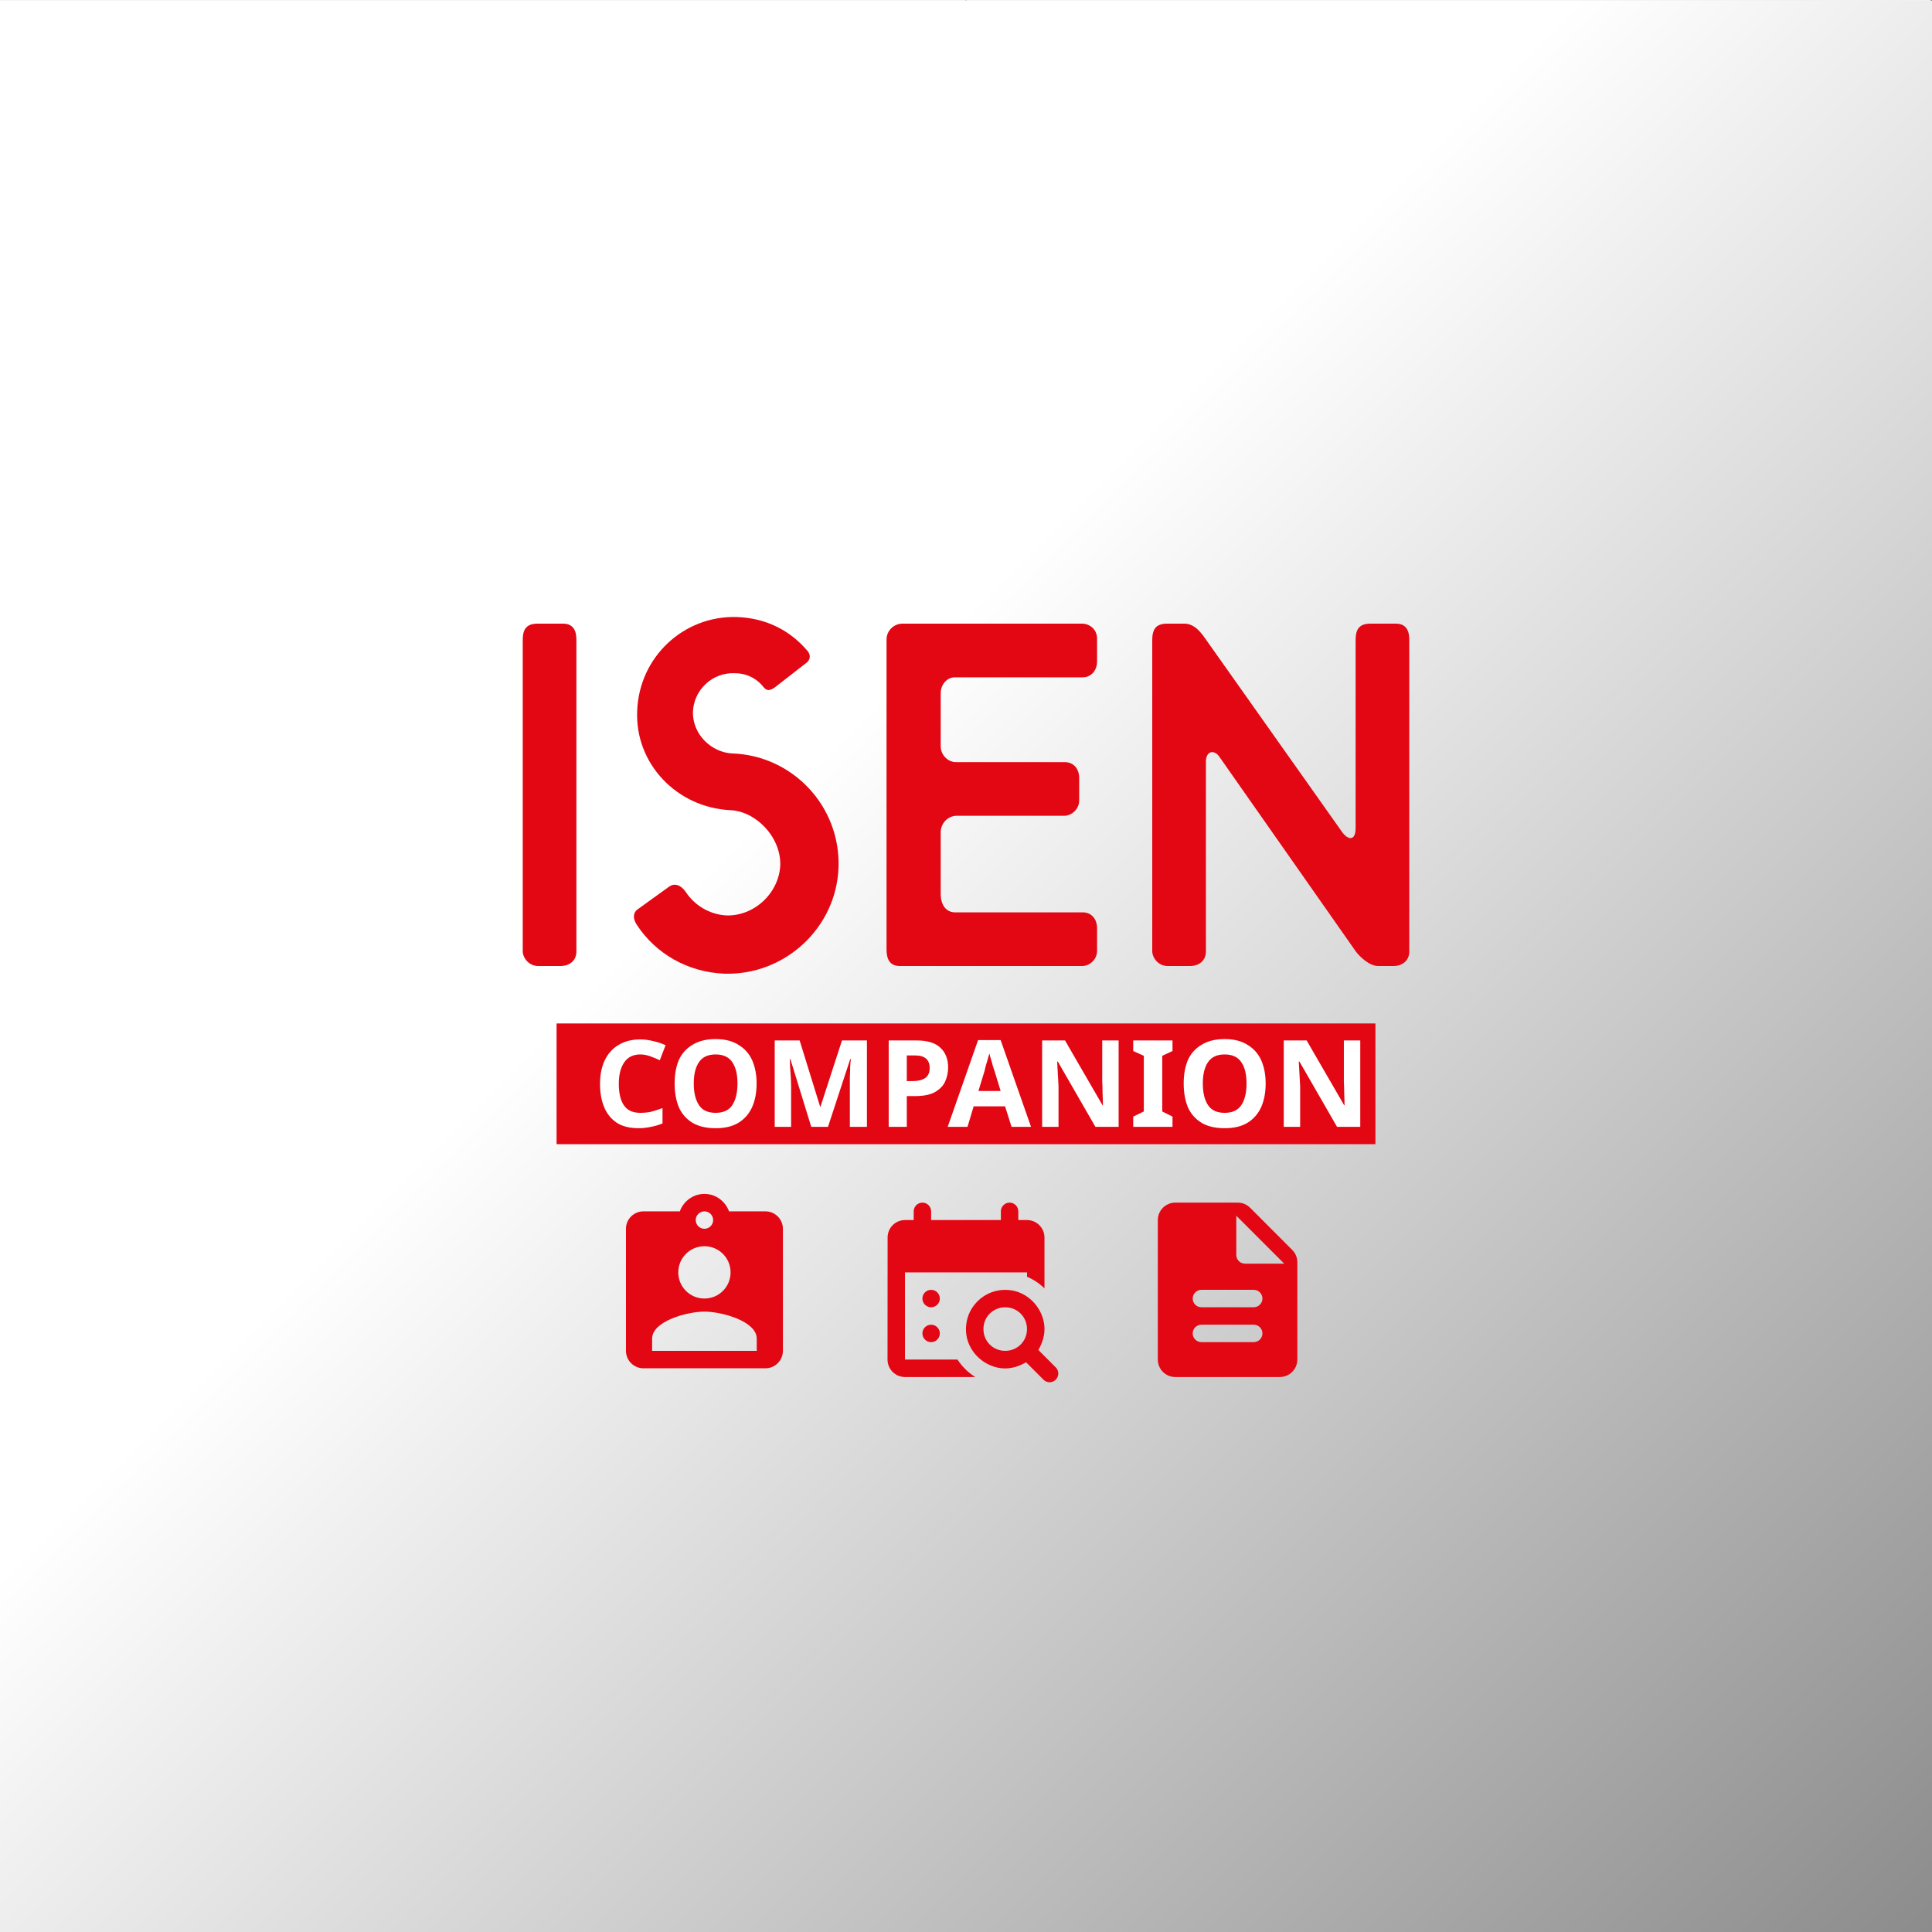
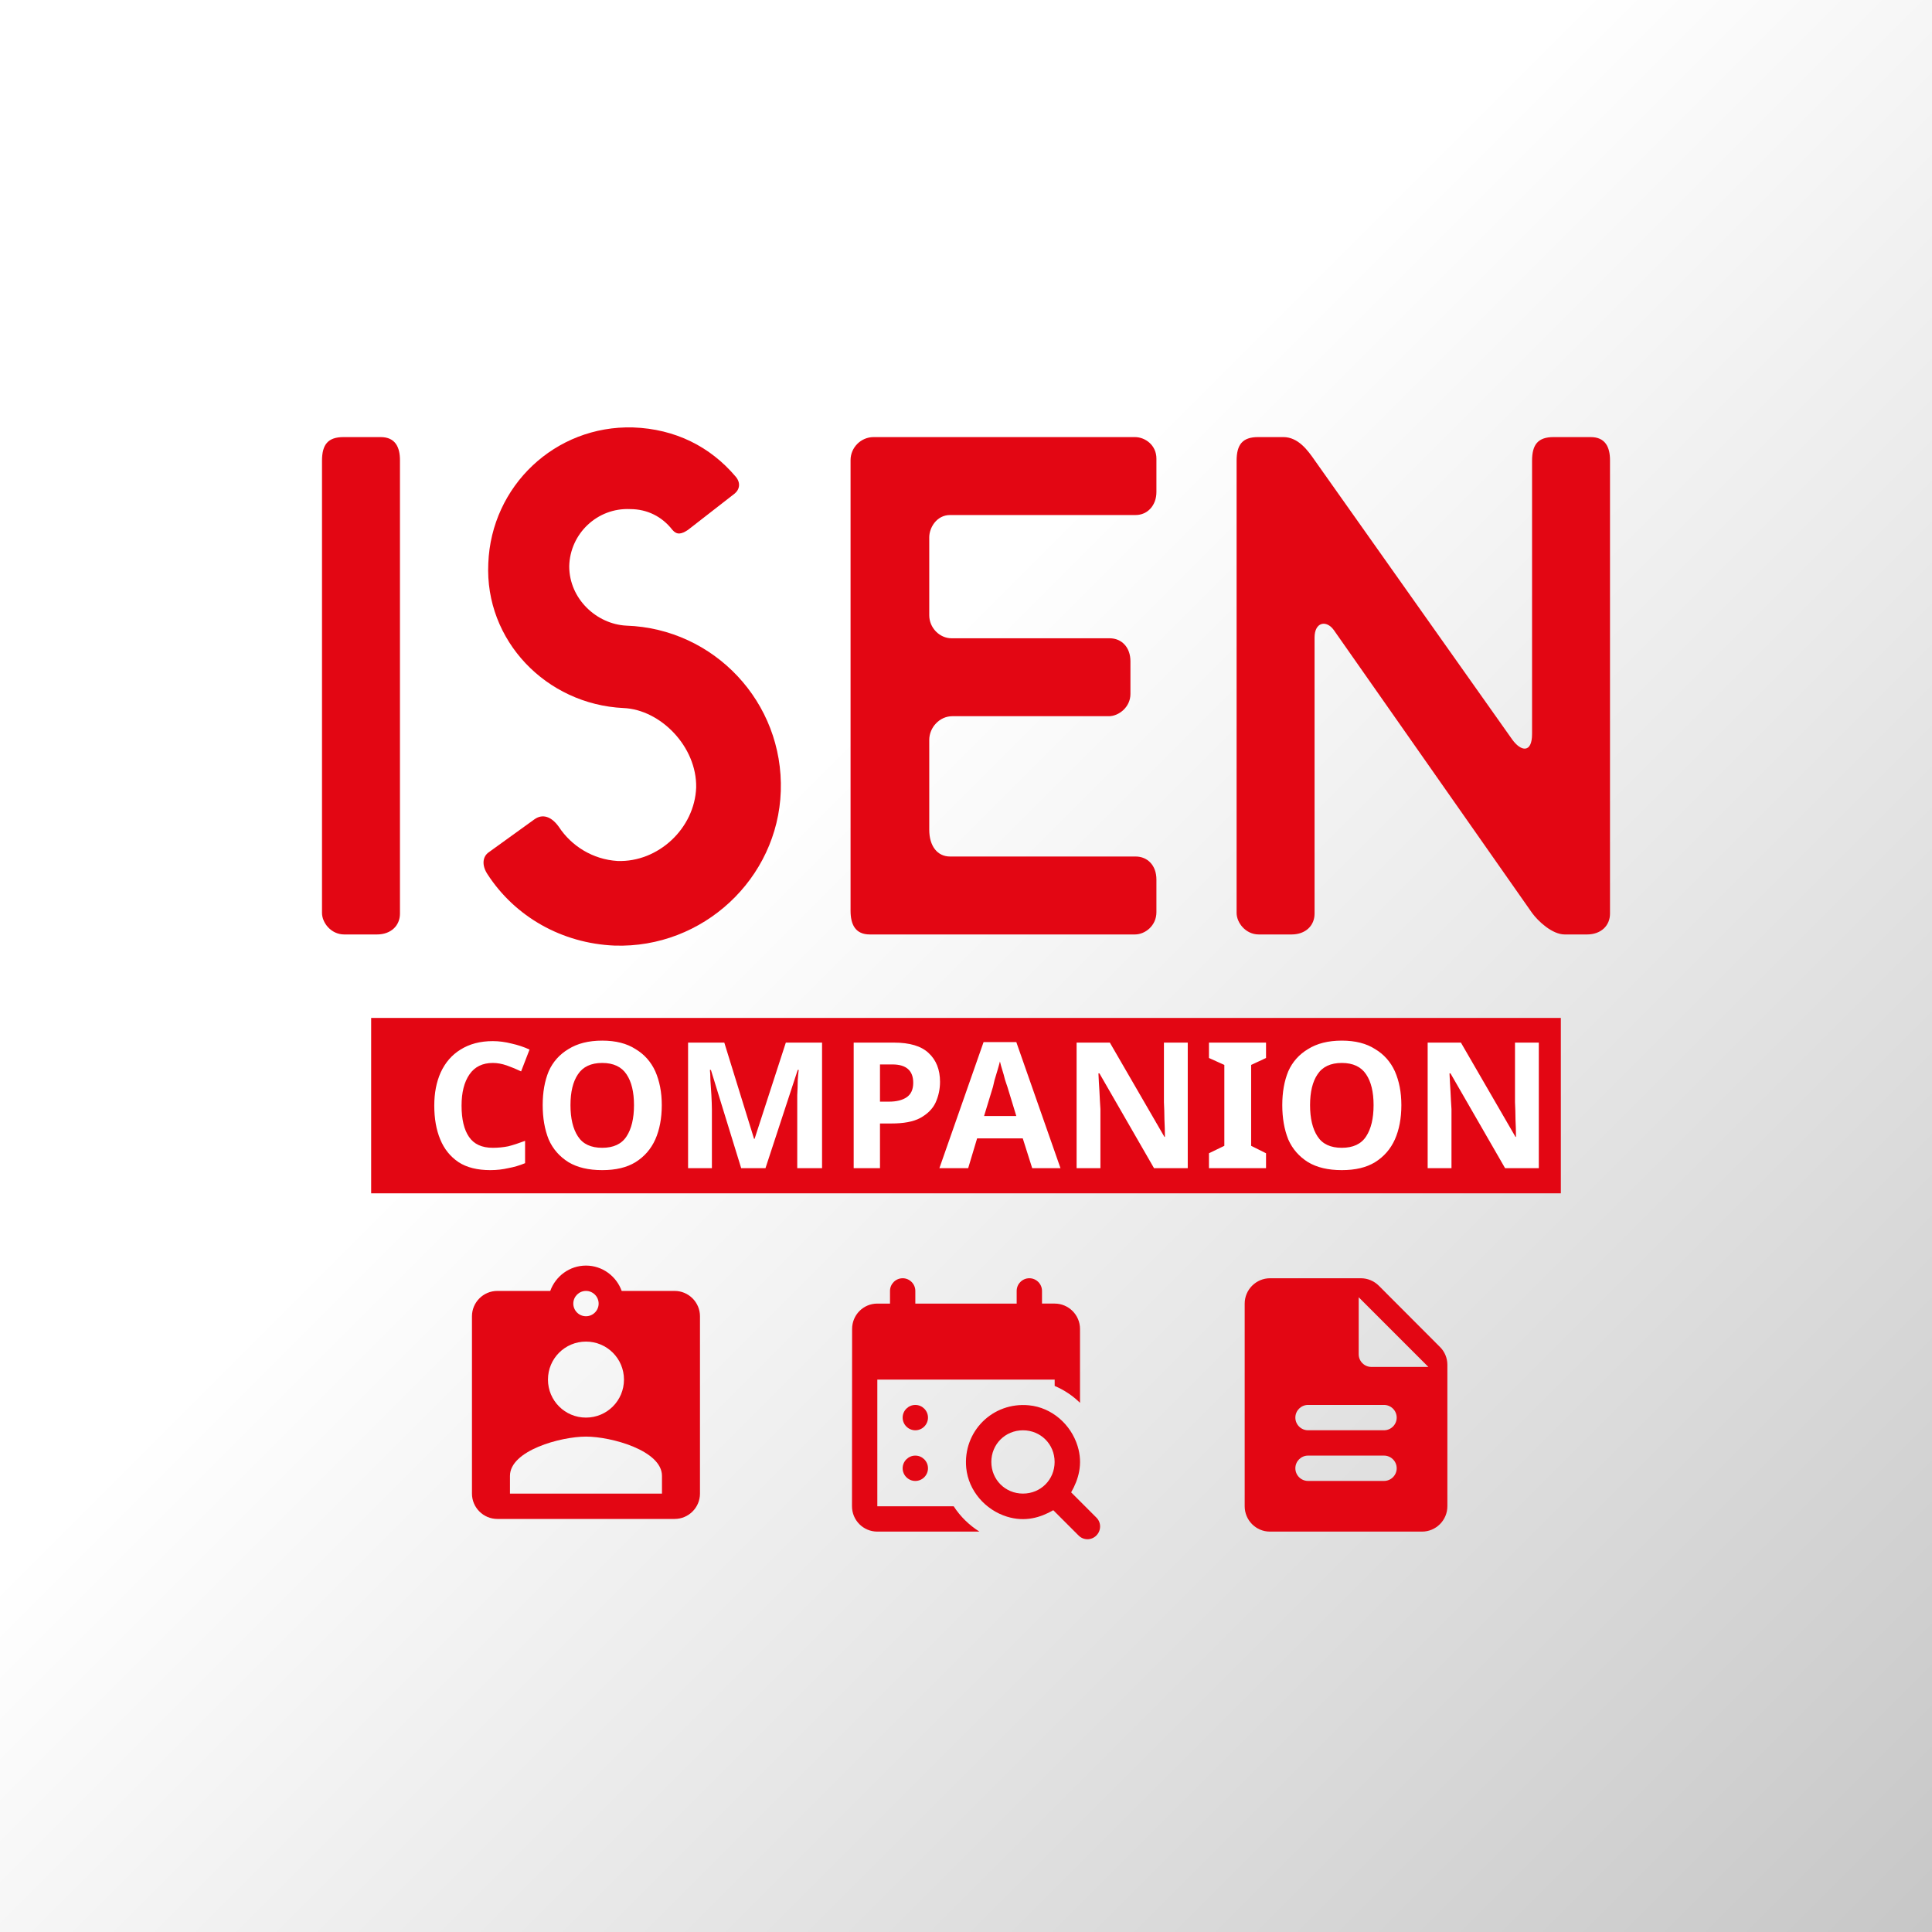
<svg xmlns="http://www.w3.org/2000/svg" xmlns:xlink="http://www.w3.org/1999/xlink" width="192" height="192" viewBox="0 0 50.8 50.8" version="1.1" id="svg5" xml:space="preserve">
  <defs id="defs2">
+     <linearGradient id="linearGradient971">
+       <stop style="stop-color:#ffffff;stop-opacity:1;" offset="0.408" id="stop967" />
+       <stop style="stop-color:#c7c7c7;stop-opacity:1;" offset="1" id="stop969" />
+     </linearGradient>
    <linearGradient id="linearGradient950">
      <stop style="stop-color:#ffffff;stop-opacity:1;" offset="0.408" id="stop946" />
      <stop style="stop-color:#8c8c8c;stop-opacity:1;" offset="1" id="stop948" />
    </linearGradient>
    <linearGradient id="linearGradient8837">
      <stop style="stop-color:#ffffff;stop-opacity:1;" offset="0.408" id="stop8833" />
      <stop style="stop-color:#c4c4c4;stop-opacity:1;" offset="1" id="stop8835" />
    </linearGradient>
    <linearGradient id="linearGradient8529">
      <stop style="stop-color:#000000;stop-opacity:0.226;" offset="0" id="stop8525" />
      <stop style="stop-color:#000000;stop-opacity:0;" offset="1" id="stop8527" />
    </linearGradient>
    <linearGradient xlink:href="#linearGradient8529" id="linearGradient8531" x1="8.604" y1="11.625" x2="50.8" y2="50.8" gradientUnits="userSpaceOnUse" />
-     <linearGradient xlink:href="#linearGradient950" id="linearGradient8839" x1="-1.6763207e-06" y1="-1.7696523e-07" x2="50.775" y2="50.775" gradientUnits="userSpaceOnUse" />
+     <linearGradient xlink:href="#linearGradient971" id="linearGradient8839" x1="-1.6763207e-06" y1="-1.7696523e-07" x2="50.775" y2="50.775" gradientUnits="userSpaceOnUse" />
    <linearGradient xlink:href="#linearGradient8837" id="linearGradient9709" gradientUnits="userSpaceOnUse" x1="-1.6763207e-06" y1="-1.7696523e-07" x2="50.775" y2="50.775" />
    <linearGradient xlink:href="#linearGradient950" id="linearGradient8839-3" x1="-1.6763207e-06" y1="-1.7696523e-07" x2="50.775" y2="50.775" gradientUnits="userSpaceOnUse" gradientTransform="translate(-1.5258789e-6,-0.3410293)" />
  </defs>
  <g id="layer2" style="display:inline">
    <path style="fill:none;stroke:#000000;stroke-width:0.026;stroke-dasharray:none;stroke-opacity:1" d="M 0.025,0.025 50.775,50.775" id="path502" />
    <rect style="fill:none;stroke:#000000;stroke-width:0.027;stroke-dasharray:none;stroke-opacity:1" id="rect1307" width="40.217" height="40.217" x="5.292" y="5.292" />
    <path style="fill:none;stroke:#000000;stroke-width:0.026;stroke-dasharray:none;stroke-opacity:1" d="M 50.791,0.009 0.009,50.791" id="path1309" />
    <path style="fill:none;stroke:#000000;stroke-width:0.026;stroke-dasharray:none;stroke-opacity:1" d="M 25.4,0.015 V 50.785" id="path2037" />
    <path style="fill:none;stroke:#000000;stroke-width:0.026;stroke-dasharray:none;stroke-opacity:1" d="m 50.785,25.4 -50.769,1e-6" id="path2039" />
    <circle style="fill:none;stroke:#000000;stroke-width:0.026;stroke-dasharray:none;stroke-opacity:1" id="path2819" cx="25.4" cy="25.4" r="23.283" />
    <rect style="fill:none;stroke:#000000;stroke-width:0.023;stroke-dasharray:none;stroke-opacity:1" id="rect4999" width="46.567" height="33.867" x="2.117" y="8.467" />
    <rect style="fill:none;stroke:#000000;stroke-width:0.023;stroke-dasharray:none;stroke-opacity:1" id="rect4999-3" width="46.567" height="33.867" x="2.117" y="-42.333" transform="rotate(90)" />
    <rect style="fill:none;stroke:#000000;stroke-width:0.026;stroke-linecap:round;stroke-linejoin:miter;stroke-dasharray:none;stroke-opacity:1;paint-order:stroke markers fill" id="rect1802" width="31.75" height="31.75" x="9.525" y="9.525" />
    <circle style="fill:none;stroke:#000000;stroke-width:0.026;stroke-linecap:round;stroke-linejoin:miter;stroke-dasharray:none;stroke-opacity:1;paint-order:stroke markers fill" id="path2873" cx="25.4" cy="25.4" r="15.875" />
  </g>
  <path style="display:none;fill:url(#linearGradient8531);fill-opacity:1;stroke:none;stroke-width:1.058;stroke-dasharray:none;stroke-opacity:1;paint-order:stroke markers fill" d="m 10.398,11.656 2.52,2.52 6.421,-1.649 3.025,3.025 2.598,-3.564 5.347,-0.25 2.206,2.206 1.684,-2.275 6.085,6.085 1.904,-6.129 8.612,8.612 V 50.8 H 23.666 L 12.565,39.699 v -5.516 l -2.806,-2.806 1.254,-4.612 -2.41,-2.41 z" id="path7127" />
  <g id="layer1" style="display:inline">
-     <g id="g367" style="display:none">
-       <rect style="display:none;fill:url(#linearGradient8839);fill-opacity:1;stroke:none;stroke-width:1.058;stroke-dasharray:none;stroke-opacity:1;paint-order:stroke markers fill" id="rect6495" width="50.8" height="50.8" x="0" y="0" />
+     <g id="g367" style="display:inline">
+       <rect style="display:inline;fill:url(#linearGradient8839);fill-opacity:1;stroke:none;stroke-width:1.058;stroke-dasharray:none;stroke-opacity:1;paint-order:stroke markers fill" id="rect6495" width="50.8" height="50.8" x="0" y="0" />
      <g id="g1184" transform="matrix(0.8350129,0,0,0.8350129,4.190673,3.404381)">
        <rect style="fill:#e30613;stroke-width:0.025" id="rect464" width="37.462" height="5.523" x="6.669" y="27.977" />
        <text xml:space="preserve" style="font-size:5.533px;display:inline;fill:#ffffff;fill-opacity:1;stroke:none;stroke-width:0.046;stroke-dasharray:none;stroke-opacity:1" x="8.328" y="32.708" id="text5980">
          <tspan id="tspan5978" style="font-style:normal;font-variant:normal;font-weight:bold;font-stretch:normal;font-family:'Vectora LH 75';-inkscape-font-specification:'Vectora LH 75 Bold';fill:#ffffff;fill-opacity:1;stroke:none;stroke-width:0.046" x="8.328" y="32.708">COMPANION</tspan>
        </text>
      </g>
      <g id="g31" transform="matrix(0.1520492,0,0,-0.1520492,16.15777,24.86329)">
        <path d="m 0,0 h -5.65 c -2.311,0 -3.852,2.052 -3.852,3.723 v 78.181 c 0,2.824 1.029,4.107 3.725,4.107 h 6.419 c 2.567,0 3.337,-1.798 3.337,-3.98 V 3.594 C 3.979,1.54 2.439,0 0,0" style="fill:#e30613;fill-opacity:1;fill-rule:nonzero;stroke:none" id="path29" transform="translate(-41.08099,1.924302)" />
        <path d="m 0,0 c -9.116,0.383 -17.202,5.004 -21.953,12.323 -1.027,1.541 -0.899,3.081 0.256,3.849 l 7.832,5.65 c 1.413,1.026 2.953,0.514 4.236,-1.283 2.183,-3.338 5.905,-5.65 10.142,-5.907 7.059,-0.257 13.35,5.649 13.61,12.712 0.128,7.06 -6.165,13.475 -12.583,13.736 -13.351,0.64 -24.008,11.68 -23.364,25.032 0.512,13.353 11.552,23.877 25.035,23.493 7.315,-0.257 13.349,-3.337 17.713,-8.473 0.898,-1.028 0.771,-2.184 -0.129,-2.953 l -8.086,-6.291 c -1.153,-0.768 -1.926,-0.899 -2.697,0 C 8.215,74.2 5.646,75.483 2.695,75.483 -2.953,75.74 -7.703,71.249 -7.83,65.6 -7.83,59.949 -3.081,55.584 2.052,55.328 17.202,54.816 29.267,42.105 28.756,26.7 28.243,11.552 15.274,-0.515 0,0" style="fill:#e30613;fill-opacity:1;fill-rule:nonzero;stroke:none" id="path33" />
        <path d="m 0,0 h -45.829 c -2.567,0 -3.338,1.797 -3.338,4.108 v 77.923 c 0,2.182 1.799,3.98 3.983,3.98 H 0 c 1.802,0 3.726,-1.41 3.726,-3.722 v -5.777 c 0,-2.312 -1.54,-3.98 -3.598,-3.98 h -32.092 c -2.307,0 -3.595,-2.184 -3.595,-3.852 V 55.2 c 0,-2.181 1.799,-3.981 3.854,-3.981 h 27.346 c 2.051,0 3.591,-1.539 3.591,-3.974 v -5.654 c 0,-2.308 -2.054,-3.848 -3.724,-3.848 h -27.083 c -2.185,0 -3.984,-1.928 -3.984,-4.109 V 18.101 c 0,-2.827 1.414,-4.622 3.595,-4.622 H 0.128 c 2.058,0 3.598,-1.54 3.598,-3.98 V 3.851 C 3.726,1.54 1.802,0 0,0" style="fill:#e30613;fill-opacity:1;fill-rule:nonzero;stroke:none" id="path37" transform="translate(89.98832,1.924302)" />
        <path d="m 0,0 h -3.852 c -2.179,0 -4.62,2.311 -5.647,3.723 l -34.277,48.909 c -1.285,1.799 -3.336,1.412 -3.336,-1.285 V 3.594 C -47.112,1.54 -48.655,0 -51.095,0 h -5.649 c -2.312,0 -3.849,2.052 -3.849,3.723 v 78.181 c 0,2.824 1.026,4.107 3.721,4.107 h 4.367 c 2.569,0 4.234,-2.31 5.393,-3.98 l 34.145,-48.267 c 1.544,-2.185 3.468,-2.44 3.468,0.895 v 47.245 c 0,2.824 1.027,4.107 3.723,4.107 h 6.417 c 2.569,0 3.338,-1.798 3.338,-3.98 V 3.594 C 3.979,1.54 2.439,0 0,0" style="fill:#e30613;fill-opacity:1;fill-rule:nonzero;stroke:none" id="path41" transform="translate(168.1729,1.924302)" />
      </g>
      <g id="g6196" transform="matrix(1.258894,0,0,1.258894,-6.575911,-14.54701)">
        <g style="fill:#000000" id="g5919" transform="matrix(0.2645833,0,0,0.2645833,30.1625,37.72459)">
          <path d="M 0,0 H 24 V 24 H 0 Z" fill="none" id="path5907" />
          <path d="M 14.59,2.59 C 14.21,2.21 13.7,2 13.17,2 H 6 C 4.9,2 4,2.9 4,4 v 16 c 0,1.1 0.89,2 1.99,2 H 18 c 1.1,0 2,-0.9 2,-2 V 8.83 C 20,8.3 19.79,7.79 19.41,7.42 Z M 15,18 H 9 C 8.45,18 8,17.55 8,17 8,16.45 8.45,16 9,16 h 6 c 0.55,0 1,0.45 1,1 0,0.55 -0.45,1 -1,1 z m 0,-4 H 9 C 8.45,14 8,13.55 8,13 8,12.45 8.45,12 9,12 h 6 c 0.55,0 1,0.45 1,1 0,0.55 -0.45,1 -1,1 z M 13,8 V 3.5 L 18.5,9 H 14 C 13.45,9 13,8.55 13,8 Z" id="path5909" style="fill:#e30613;fill-opacity:1" />
        </g>
        <g style="fill:#000000" id="g5956" transform="matrix(0.2645833,0,0,0.2645833,14.2875,37.72459)">
          <path d="M 0,0 H 24 V 24 H 0 Z" fill="none" id="path5944" />
          <path d="M 19,3 H 14.82 C 14.4,1.84 13.3,1 12,1 10.7,1 9.6,1.84 9.18,3 H 5 C 3.9,3 3,3.9 3,5 v 14 c 0,1.1 0.9,2 2,2 h 14 c 1.1,0 2,-0.9 2,-2 V 5 C 21,3.9 20.1,3 19,3 Z m -7,0 c 0.55,0 1,0.45 1,1 0,0.55 -0.45,1 -1,1 -0.55,0 -1,-0.45 -1,-1 0,-0.55 0.45,-1 1,-1 z m 0,4 c 1.66,0 3,1.34 3,3 0,1.66 -1.34,3 -3,3 -1.66,0 -3,-1.34 -3,-3 0,-1.66 1.34,-3 3,-3 z m 6,12 H 6 v -1.4 c 0,-2 4,-3.1 6,-3.1 2,0 6,1.1 6,3.1 z" id="path5946" style="fill:#e30613;fill-opacity:1" />
        </g>
        <g id="g6150" transform="translate(0,-30.27851)">
          <g style="fill:#000000" id="g5942" transform="matrix(0.2645833,0,0,0.2645833,22.225,68.00311)">
            <g id="g5925">
              <rect fill="none" height="24" width="24" id="rect5921" x="0" y="0" />
              <rect fill="none" height="24" width="24" id="rect5923" x="0" y="0" />
            </g>
            <g id="g5929" />
          </g>
          <path id="path5927" style="display:inline;fill:#e30613;fill-opacity:1" d="m 7,2 c -0.55,0 -0.999,0.451 -0.999,1.001 V 4 H 5 c -1.11,0 -1.991,0.9 -1.991,2 l -0.009,14 c 0,1.1 0.89,2 2,2 h 8.06 c -0.816,-0.512 -1.512,-1.195 -2.034,-2 H 5 V 10.001 H 19 v 0.5 c 0.75,0.316 1.427,0.771 2,1.333 V 5.999 c 0,-1.1 -0.9,-2 -2,-2 H 18 V 3 c 0,-0.55 -0.449,-1.001 -0.999,-1.001 -0.55,0 -1.001,0.451 -1.001,1.001 V 4 H 8 V 3 c 0,-0.55 -0.451,-1.001 -1.001,-1.001 z M 8,12.001 c -0.55,0 -1.001,0.449 -1.001,0.999 0,0.55 0.451,1.001 1.001,1.001 0.55,0 0.999,-0.451 0.999,-1.001 0,-0.55 -0.449,-0.999 -0.999,-0.999 z m 0,4 c -0.55,0 -1.001,0.449 -1.001,0.999 0,0.55 0.451,1.001 1.001,1.001 0.55,0 0.999,-0.451 0.999,-1.001 0,-0.55 -0.449,-0.999 -0.999,-0.999 z" transform="matrix(0.2645833,0,0,0.2645833,22.225,68.00311)" />
          <path style="color:#000000;display:inline;fill:#e30613;stroke-width:1.058;stroke-linejoin:round;-inkscape-stroke:none;paint-order:stroke markers fill" d="M 28.125,73.533 27.596,73.004 c 0.153,-0.267 0.251,-0.59 0.135,-0.966 -0.14,-0.455 -0.54,-0.807 -1.016,-0.852 -0.759,-0.074 -1.384,0.548 -1.31,1.31 0.048,0.474 0.397,0.876 0.852,1.016 0.378,0.116 0.699,0.019 0.966,-0.135 l 0.529,0.529 c 0.103,0.103 0.267,0.103 0.37,0 0.103,-0.103 0.106,-0.27 0.003,-0.373 z m -1.535,-0.503 c -0.37,0 -0.661,-0.291 -0.661,-0.661 0,-0.37 0.291,-0.661 0.661,-0.661 0.37,0 0.661,0.291 0.661,0.661 0,0.37 -0.291,0.661 -0.661,0.661 z" id="path8426" />
        </g>
      </g>
    </g>
-     <g id="g367-5" style="display:inline" transform="translate(0,0.3564012)">
+     <g id="g367-5" style="display:none" transform="translate(0,0.3564012)">
      <rect style="display:inline;fill:url(#linearGradient8839-3);fill-opacity:1;stroke:none;stroke-width:1.058;stroke-dasharray:none;stroke-opacity:1;paint-order:stroke markers fill" id="rect6495-3" width="50.8" height="50.8" x="-1.5258789e-06" y="-0.341" />
      <g id="g3165" transform="matrix(0.6882893,0,0,0.6882893,7.917452,8.131847)">
        <g id="g1184-5" transform="matrix(0.8350129,0,0,0.8350129,4.190673,3.404381)">
          <rect style="fill:#e30613;stroke-width:0.025" id="rect464-6" width="37.462" height="5.523" x="6.669" y="27.977" />
          <text xml:space="preserve" style="font-size:5.533px;display:inline;fill:#ffffff;fill-opacity:1;stroke:none;stroke-width:0.046;stroke-dasharray:none;stroke-opacity:1" x="8.328" y="32.708" id="text5980-2">
            <tspan id="tspan5978-9" style="font-style:normal;font-variant:normal;font-weight:bold;font-stretch:normal;font-family:'Vectora LH 75';-inkscape-font-specification:'Vectora LH 75 Bold';fill:#ffffff;fill-opacity:1;stroke:none;stroke-width:0.046" x="8.328" y="32.708">COMPANION</tspan>
          </text>
        </g>
        <g id="g31-1" transform="matrix(0.1520492,0,0,-0.1520492,16.15777,24.86329)">
          <path d="m 0,0 h -5.65 c -2.311,0 -3.852,2.052 -3.852,3.723 v 78.181 c 0,2.824 1.029,4.107 3.725,4.107 h 6.419 c 2.567,0 3.337,-1.798 3.337,-3.98 V 3.594 C 3.979,1.54 2.439,0 0,0" style="fill:#e30613;fill-opacity:1;fill-rule:nonzero;stroke:none" id="path29-2" transform="translate(-41.08099,1.924302)" />
          <path d="m 0,0 c -9.116,0.383 -17.202,5.004 -21.953,12.323 -1.027,1.541 -0.899,3.081 0.256,3.849 l 7.832,5.65 c 1.413,1.026 2.953,0.514 4.236,-1.283 2.183,-3.338 5.905,-5.65 10.142,-5.907 7.059,-0.257 13.35,5.649 13.61,12.712 0.128,7.06 -6.165,13.475 -12.583,13.736 -13.351,0.64 -24.008,11.68 -23.364,25.032 0.512,13.353 11.552,23.877 25.035,23.493 7.315,-0.257 13.349,-3.337 17.713,-8.473 0.898,-1.028 0.771,-2.184 -0.129,-2.953 l -8.086,-6.291 c -1.153,-0.768 -1.926,-0.899 -2.697,0 C 8.215,74.2 5.646,75.483 2.695,75.483 -2.953,75.74 -7.703,71.249 -7.83,65.6 -7.83,59.949 -3.081,55.584 2.052,55.328 17.202,54.816 29.267,42.105 28.756,26.7 28.243,11.552 15.274,-0.515 0,0" style="fill:#e30613;fill-opacity:1;fill-rule:nonzero;stroke:none" id="path33-7" />
          <path d="m 0,0 h -45.829 c -2.567,0 -3.338,1.797 -3.338,4.108 v 77.923 c 0,2.182 1.799,3.98 3.983,3.98 H 0 c 1.802,0 3.726,-1.41 3.726,-3.722 v -5.777 c 0,-2.312 -1.54,-3.98 -3.598,-3.98 h -32.092 c -2.307,0 -3.595,-2.184 -3.595,-3.852 V 55.2 c 0,-2.181 1.799,-3.981 3.854,-3.981 h 27.346 c 2.051,0 3.591,-1.539 3.591,-3.974 v -5.654 c 0,-2.308 -2.054,-3.848 -3.724,-3.848 h -27.083 c -2.185,0 -3.984,-1.928 -3.984,-4.109 V 18.101 c 0,-2.827 1.414,-4.622 3.595,-4.622 H 0.128 c 2.058,0 3.598,-1.54 3.598,-3.98 V 3.851 C 3.726,1.54 1.802,0 0,0" style="fill:#e30613;fill-opacity:1;fill-rule:nonzero;stroke:none" id="path37-0" transform="translate(89.98832,1.924302)" />
          <path d="m 0,0 h -3.852 c -2.179,0 -4.62,2.311 -5.647,3.723 l -34.277,48.909 c -1.285,1.799 -3.336,1.412 -3.336,-1.285 V 3.594 C -47.112,1.54 -48.655,0 -51.095,0 h -5.649 c -2.312,0 -3.849,2.052 -3.849,3.723 v 78.181 c 0,2.824 1.026,4.107 3.721,4.107 h 4.367 c 2.569,0 4.234,-2.31 5.393,-3.98 l 34.145,-48.267 c 1.544,-2.185 3.468,-2.44 3.468,0.895 v 47.245 c 0,2.824 1.027,4.107 3.723,4.107 h 6.417 c 2.569,0 3.338,-1.798 3.338,-3.98 V 3.594 C 3.979,1.54 2.439,0 0,0" style="fill:#e30613;fill-opacity:1;fill-rule:nonzero;stroke:none" id="path41-93" transform="translate(168.1729,1.924302)" />
        </g>
        <g id="g6196-6" transform="matrix(1.258894,0,0,1.258894,-6.575911,-14.54701)">
          <g style="fill:#000000" id="g5919-0" transform="matrix(0.2645833,0,0,0.2645833,30.1625,37.72459)">
            <path d="M 0,0 H 24 V 24 H 0 Z" fill="none" id="path5907-6" />
            <path d="M 14.59,2.59 C 14.21,2.21 13.7,2 13.17,2 H 6 C 4.9,2 4,2.9 4,4 v 16 c 0,1.1 0.89,2 1.99,2 H 18 c 1.1,0 2,-0.9 2,-2 V 8.83 C 20,8.3 19.79,7.79 19.41,7.42 Z M 15,18 H 9 C 8.45,18 8,17.55 8,17 8,16.45 8.45,16 9,16 h 6 c 0.55,0 1,0.45 1,1 0,0.55 -0.45,1 -1,1 z m 0,-4 H 9 C 8.45,14 8,13.55 8,13 8,12.45 8.45,12 9,12 h 6 c 0.55,0 1,0.45 1,1 0,0.55 -0.45,1 -1,1 z M 13,8 V 3.5 L 18.5,9 H 14 C 13.45,9 13,8.55 13,8 Z" id="path5909-2" style="fill:#e30613;fill-opacity:1" />
          </g>
          <g style="fill:#000000" id="g5956-6" transform="matrix(0.2645833,0,0,0.2645833,14.2875,37.72459)">
            <path d="M 0,0 H 24 V 24 H 0 Z" fill="none" id="path5944-1" />
            <path d="M 19,3 H 14.82 C 14.4,1.84 13.3,1 12,1 10.7,1 9.6,1.84 9.18,3 H 5 C 3.9,3 3,3.9 3,5 v 14 c 0,1.1 0.9,2 2,2 h 14 c 1.1,0 2,-0.9 2,-2 V 5 C 21,3.9 20.1,3 19,3 Z m -7,0 c 0.55,0 1,0.45 1,1 0,0.55 -0.45,1 -1,1 -0.55,0 -1,-0.45 -1,-1 0,-0.55 0.45,-1 1,-1 z m 0,4 c 1.66,0 3,1.34 3,3 0,1.66 -1.34,3 -3,3 -1.66,0 -3,-1.34 -3,-3 0,-1.66 1.34,-3 3,-3 z m 6,12 H 6 v -1.4 c 0,-2 4,-3.1 6,-3.1 2,0 6,1.1 6,3.1 z" id="path5946-8" style="fill:#e30613;fill-opacity:1" />
          </g>
          <g id="g6150-7" transform="translate(0,-30.27851)">
            <g style="fill:#000000" id="g5942-9" transform="matrix(0.2645833,0,0,0.2645833,22.225,68.00311)">
              <g id="g5925-2">
                <rect fill="none" height="24" width="24" id="rect5921-0" x="0" y="0" />
                <rect fill="none" height="24" width="24" id="rect5923-2" x="0" y="0" />
              </g>
              <g id="g5929-3" />
            </g>
            <path id="path5927-7" style="display:inline;fill:#e30613;fill-opacity:1" d="m 7,2 c -0.55,0 -0.999,0.451 -0.999,1.001 V 4 H 5 c -1.11,0 -1.991,0.9 -1.991,2 l -0.009,14 c 0,1.1 0.89,2 2,2 h 8.06 c -0.816,-0.512 -1.512,-1.195 -2.034,-2 H 5 V 10.001 H 19 v 0.5 c 0.75,0.316 1.427,0.771 2,1.333 V 5.999 c 0,-1.1 -0.9,-2 -2,-2 H 18 V 3 c 0,-0.55 -0.449,-1.001 -0.999,-1.001 -0.55,0 -1.001,0.451 -1.001,1.001 V 4 H 8 V 3 c 0,-0.55 -0.451,-1.001 -1.001,-1.001 z M 8,12.001 c -0.55,0 -1.001,0.449 -1.001,0.999 0,0.55 0.451,1.001 1.001,1.001 0.55,0 0.999,-0.451 0.999,-1.001 0,-0.55 -0.449,-0.999 -0.999,-0.999 z m 0,4 c -0.55,0 -1.001,0.449 -1.001,0.999 0,0.55 0.451,1.001 1.001,1.001 0.55,0 0.999,-0.451 0.999,-1.001 0,-0.55 -0.449,-0.999 -0.999,-0.999 z" transform="matrix(0.2645833,0,0,0.2645833,22.225,68.00311)" />
            <path style="color:#000000;display:inline;fill:#e30613;stroke-width:1.058;stroke-linejoin:round;-inkscape-stroke:none;paint-order:stroke markers fill" d="M 28.125,73.533 27.596,73.004 c 0.153,-0.267 0.251,-0.59 0.135,-0.966 -0.14,-0.455 -0.54,-0.807 -1.016,-0.852 -0.759,-0.074 -1.384,0.548 -1.31,1.31 0.048,0.474 0.397,0.876 0.852,1.016 0.378,0.116 0.699,0.019 0.966,-0.135 l 0.529,0.529 c 0.103,0.103 0.267,0.103 0.37,0 0.103,-0.103 0.106,-0.27 0.003,-0.373 z m -1.535,-0.503 c -0.37,0 -0.661,-0.291 -0.661,-0.661 0,-0.37 0.291,-0.661 0.661,-0.661 0.37,0 0.661,0.291 0.661,0.661 0,0.37 -0.291,0.661 -0.661,0.661 z" id="path8426-5" />
          </g>
        </g>
      </g>
    </g>
  </g>
  <g id="layer3" style="display:none">
    <rect style="display:inline;fill:url(#linearGradient9709);fill-opacity:1;stroke:none;stroke-width:1.058;stroke-dasharray:none;stroke-opacity:1;paint-order:stroke markers fill" id="rect6495-9" width="50.8" height="50.8" x="5.9382324e-07" y="1.5876465e-06" />
    <g id="g9760" transform="translate(0,-0.1922862)">
      <g id="g1184-7" transform="matrix(0.9046393,0,0,0.9046393,2.422162,5.548978)" style="display:inline">
        <rect style="fill:#e30613;stroke-width:0.025" id="rect464-3" width="37.462" height="5.523" x="6.669" y="27.977" />
        <text xml:space="preserve" style="font-size:5.533px;display:inline;fill:#ffffff;fill-opacity:1;stroke:none;stroke-width:0.046;stroke-dasharray:none;stroke-opacity:1" x="8.328" y="32.708" id="text5980-6">
          <tspan id="tspan5978-1" style="font-style:normal;font-variant:normal;font-weight:bold;font-stretch:normal;font-family:'Vectora LH 75';-inkscape-font-specification:'Vectora LH 75 Bold';fill:#ffffff;fill-opacity:1;stroke:none;stroke-width:0.046" x="8.328" y="32.708">COMPANION</tspan>
        </text>
      </g>
      <g id="g31-2" transform="matrix(0.1520492,0,0,-0.1520492,16.15777,28.95582)" style="display:inline">
        <path d="m 0,0 h -5.65 c -2.311,0 -3.852,2.052 -3.852,3.723 v 78.181 c 0,2.824 1.029,4.107 3.725,4.107 h 6.419 c 2.567,0 3.337,-1.798 3.337,-3.98 V 3.594 C 3.979,1.54 2.439,0 0,0" style="fill:#e30613;fill-opacity:1;fill-rule:nonzero;stroke:none" id="path29-9" transform="translate(-41.08099,1.924302)" />
        <path d="m 0,0 c -9.116,0.383 -17.202,5.004 -21.953,12.323 -1.027,1.541 -0.899,3.081 0.256,3.849 l 7.832,5.65 c 1.413,1.026 2.953,0.514 4.236,-1.283 2.183,-3.338 5.905,-5.65 10.142,-5.907 7.059,-0.257 13.35,5.649 13.61,12.712 0.128,7.06 -6.165,13.475 -12.583,13.736 -13.351,0.64 -24.008,11.68 -23.364,25.032 0.512,13.353 11.552,23.877 25.035,23.493 7.315,-0.257 13.349,-3.337 17.713,-8.473 0.898,-1.028 0.771,-2.184 -0.129,-2.953 l -8.086,-6.291 c -1.153,-0.768 -1.926,-0.899 -2.697,0 C 8.215,74.2 5.646,75.483 2.695,75.483 -2.953,75.74 -7.703,71.249 -7.83,65.6 -7.83,59.949 -3.081,55.584 2.052,55.328 17.202,54.816 29.267,42.105 28.756,26.7 28.243,11.552 15.274,-0.515 0,0" style="fill:#e30613;fill-opacity:1;fill-rule:nonzero;stroke:none" id="path33-3" />
        <path d="m 0,0 h -45.829 c -2.567,0 -3.338,1.797 -3.338,4.108 v 77.923 c 0,2.182 1.799,3.98 3.983,3.98 H 0 c 1.802,0 3.726,-1.41 3.726,-3.722 v -5.777 c 0,-2.312 -1.54,-3.98 -3.598,-3.98 h -32.092 c -2.307,0 -3.595,-2.184 -3.595,-3.852 V 55.2 c 0,-2.181 1.799,-3.981 3.854,-3.981 h 27.346 c 2.051,0 3.591,-1.539 3.591,-3.974 v -5.654 c 0,-2.308 -2.054,-3.848 -3.724,-3.848 h -27.083 c -2.185,0 -3.984,-1.928 -3.984,-4.109 V 18.101 c 0,-2.827 1.414,-4.622 3.595,-4.622 H 0.128 c 2.058,0 3.598,-1.54 3.598,-3.98 V 3.851 C 3.726,1.54 1.802,0 0,0" style="fill:#e30613;fill-opacity:1;fill-rule:nonzero;stroke:none" id="path37-1" transform="translate(89.98832,1.924302)" />
        <path d="m 0,0 h -3.852 c -2.179,0 -4.62,2.311 -5.647,3.723 l -34.277,48.909 c -1.285,1.799 -3.336,1.412 -3.336,-1.285 V 3.594 C -47.112,1.54 -48.655,0 -51.095,0 h -5.649 c -2.312,0 -3.849,2.052 -3.849,3.723 v 78.181 c 0,2.824 1.026,4.107 3.721,4.107 h 4.367 c 2.569,0 4.234,-2.31 5.393,-3.98 l 34.145,-48.267 c 1.544,-2.185 3.468,-2.44 3.468,0.895 v 47.245 c 0,2.824 1.027,4.107 3.723,4.107 h 6.417 c 2.569,0 3.338,-1.798 3.338,-3.98 V 3.594 C 3.979,1.54 2.439,0 0,0" style="fill:#e30613;fill-opacity:1;fill-rule:nonzero;stroke:none" id="path41-9" transform="translate(168.1729,1.924302)" />
      </g>
    </g>
  </g>
</svg>
